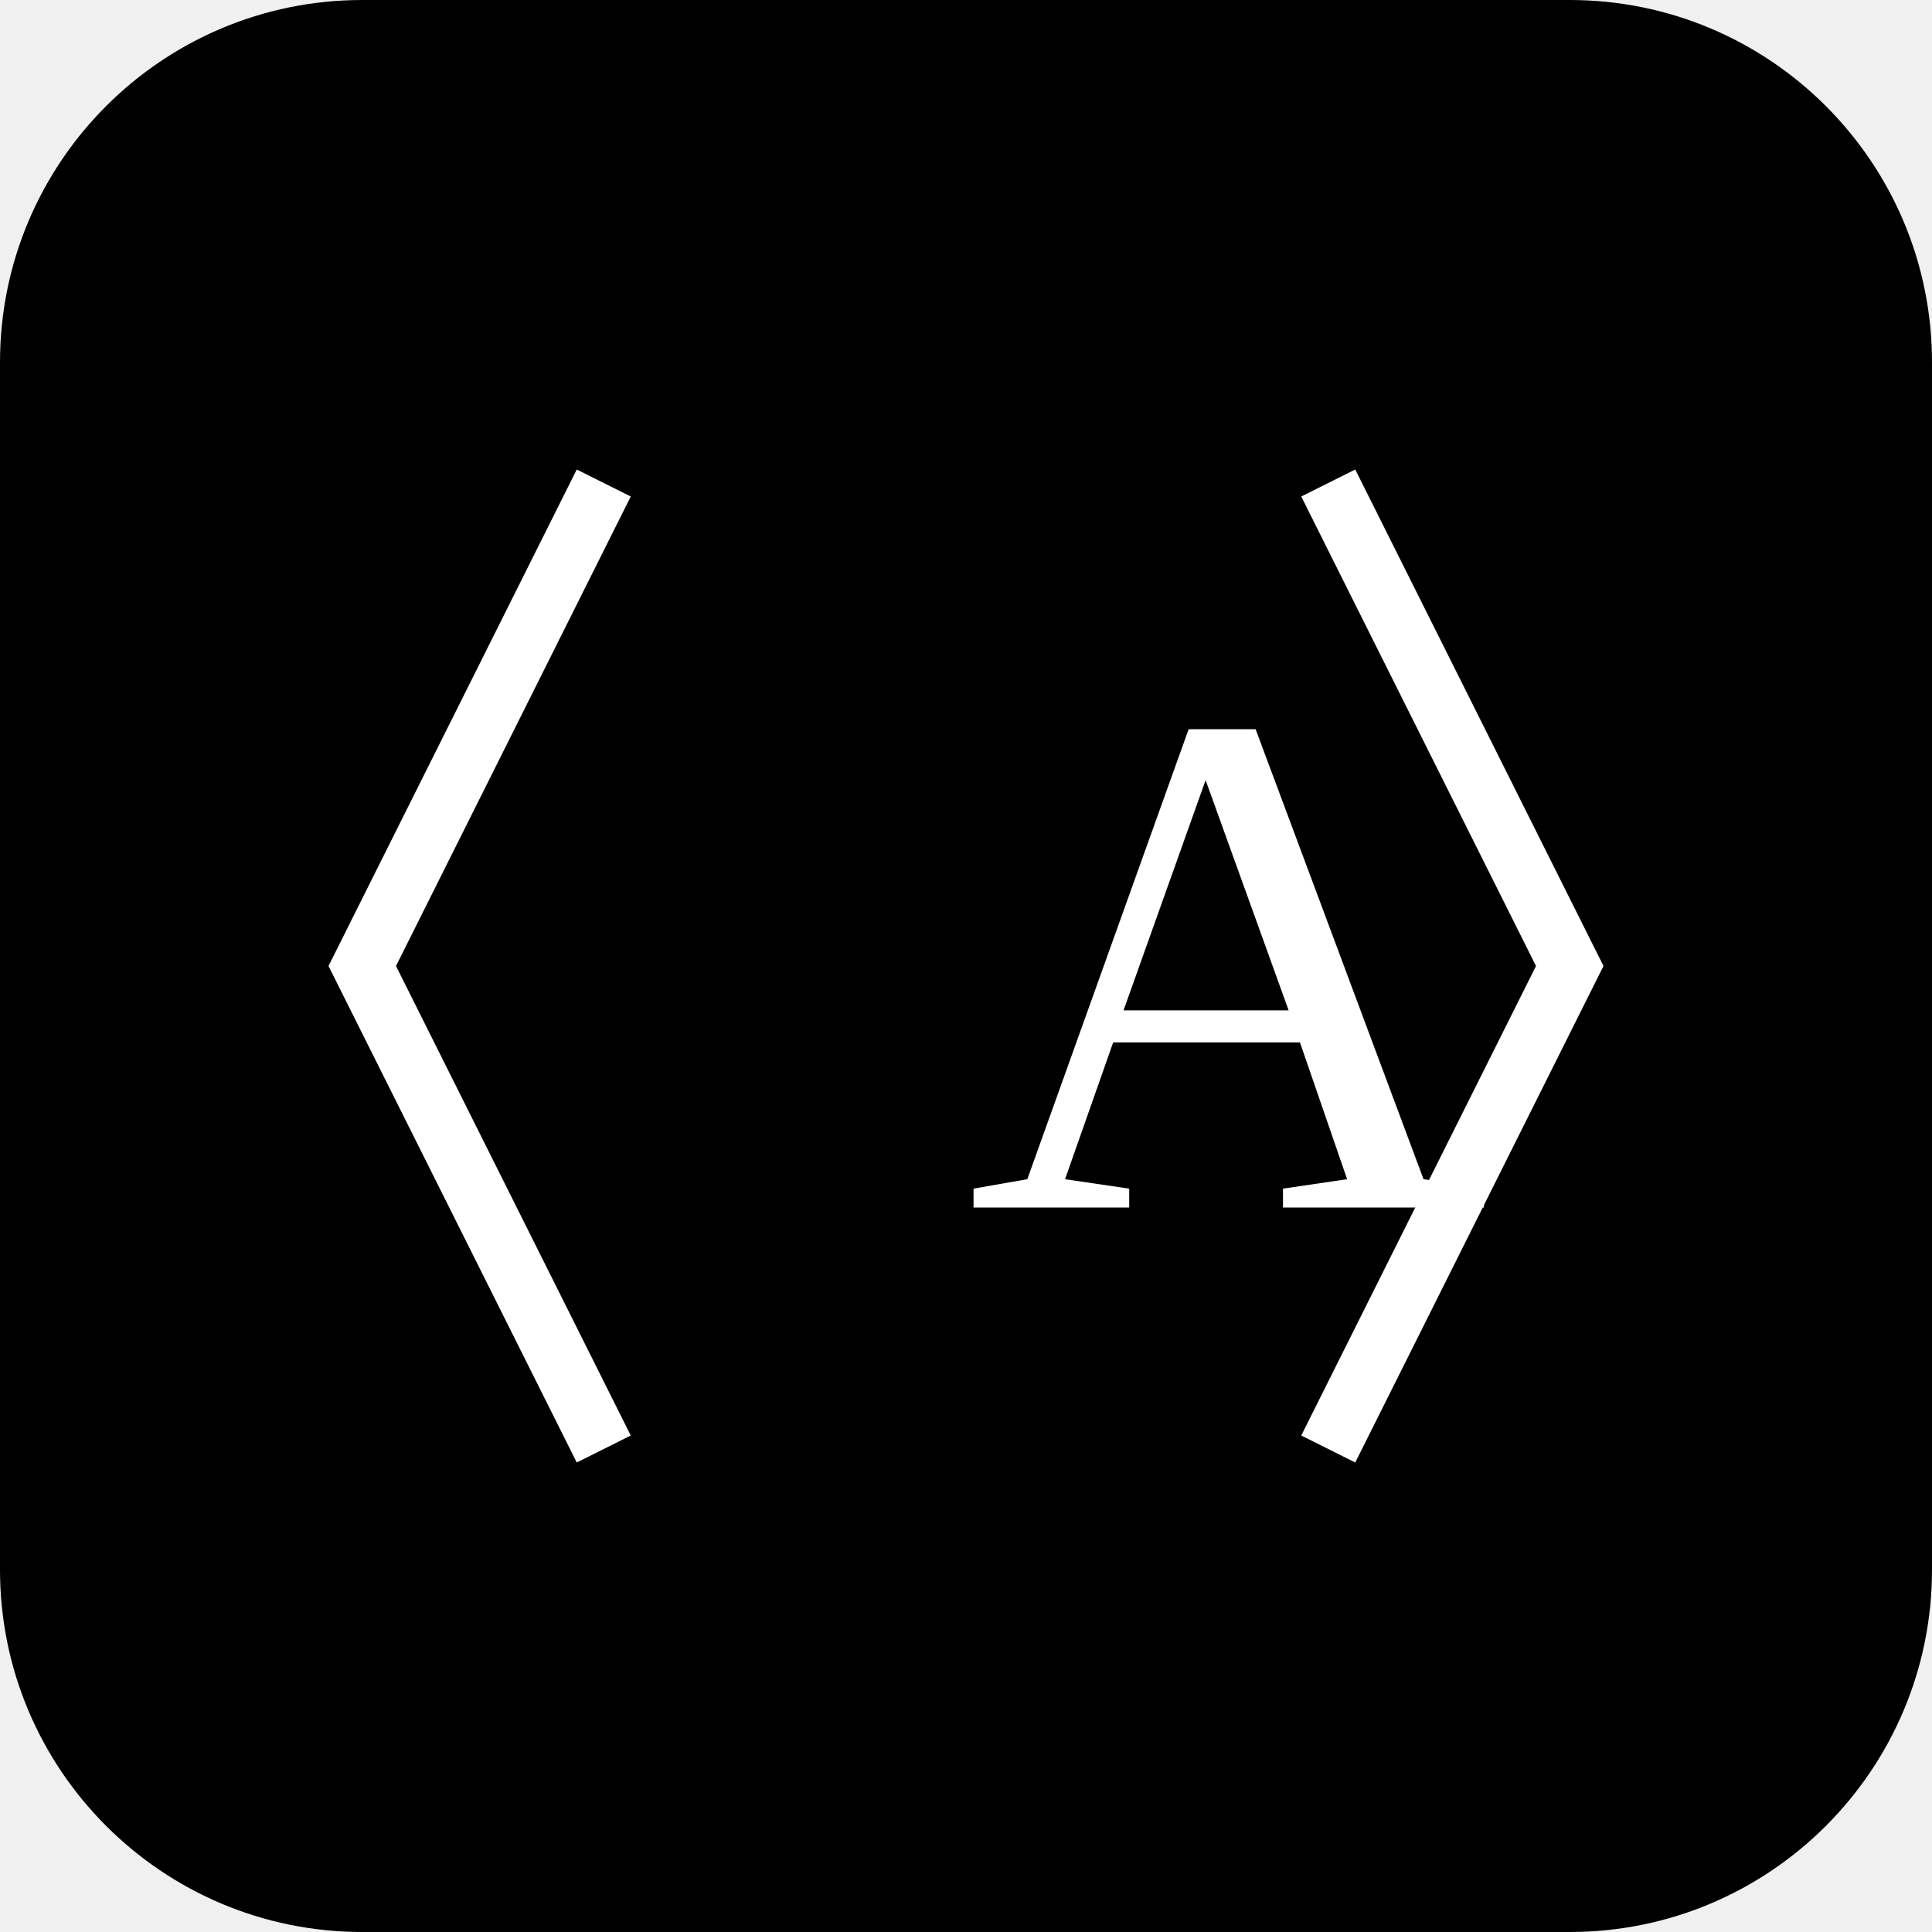
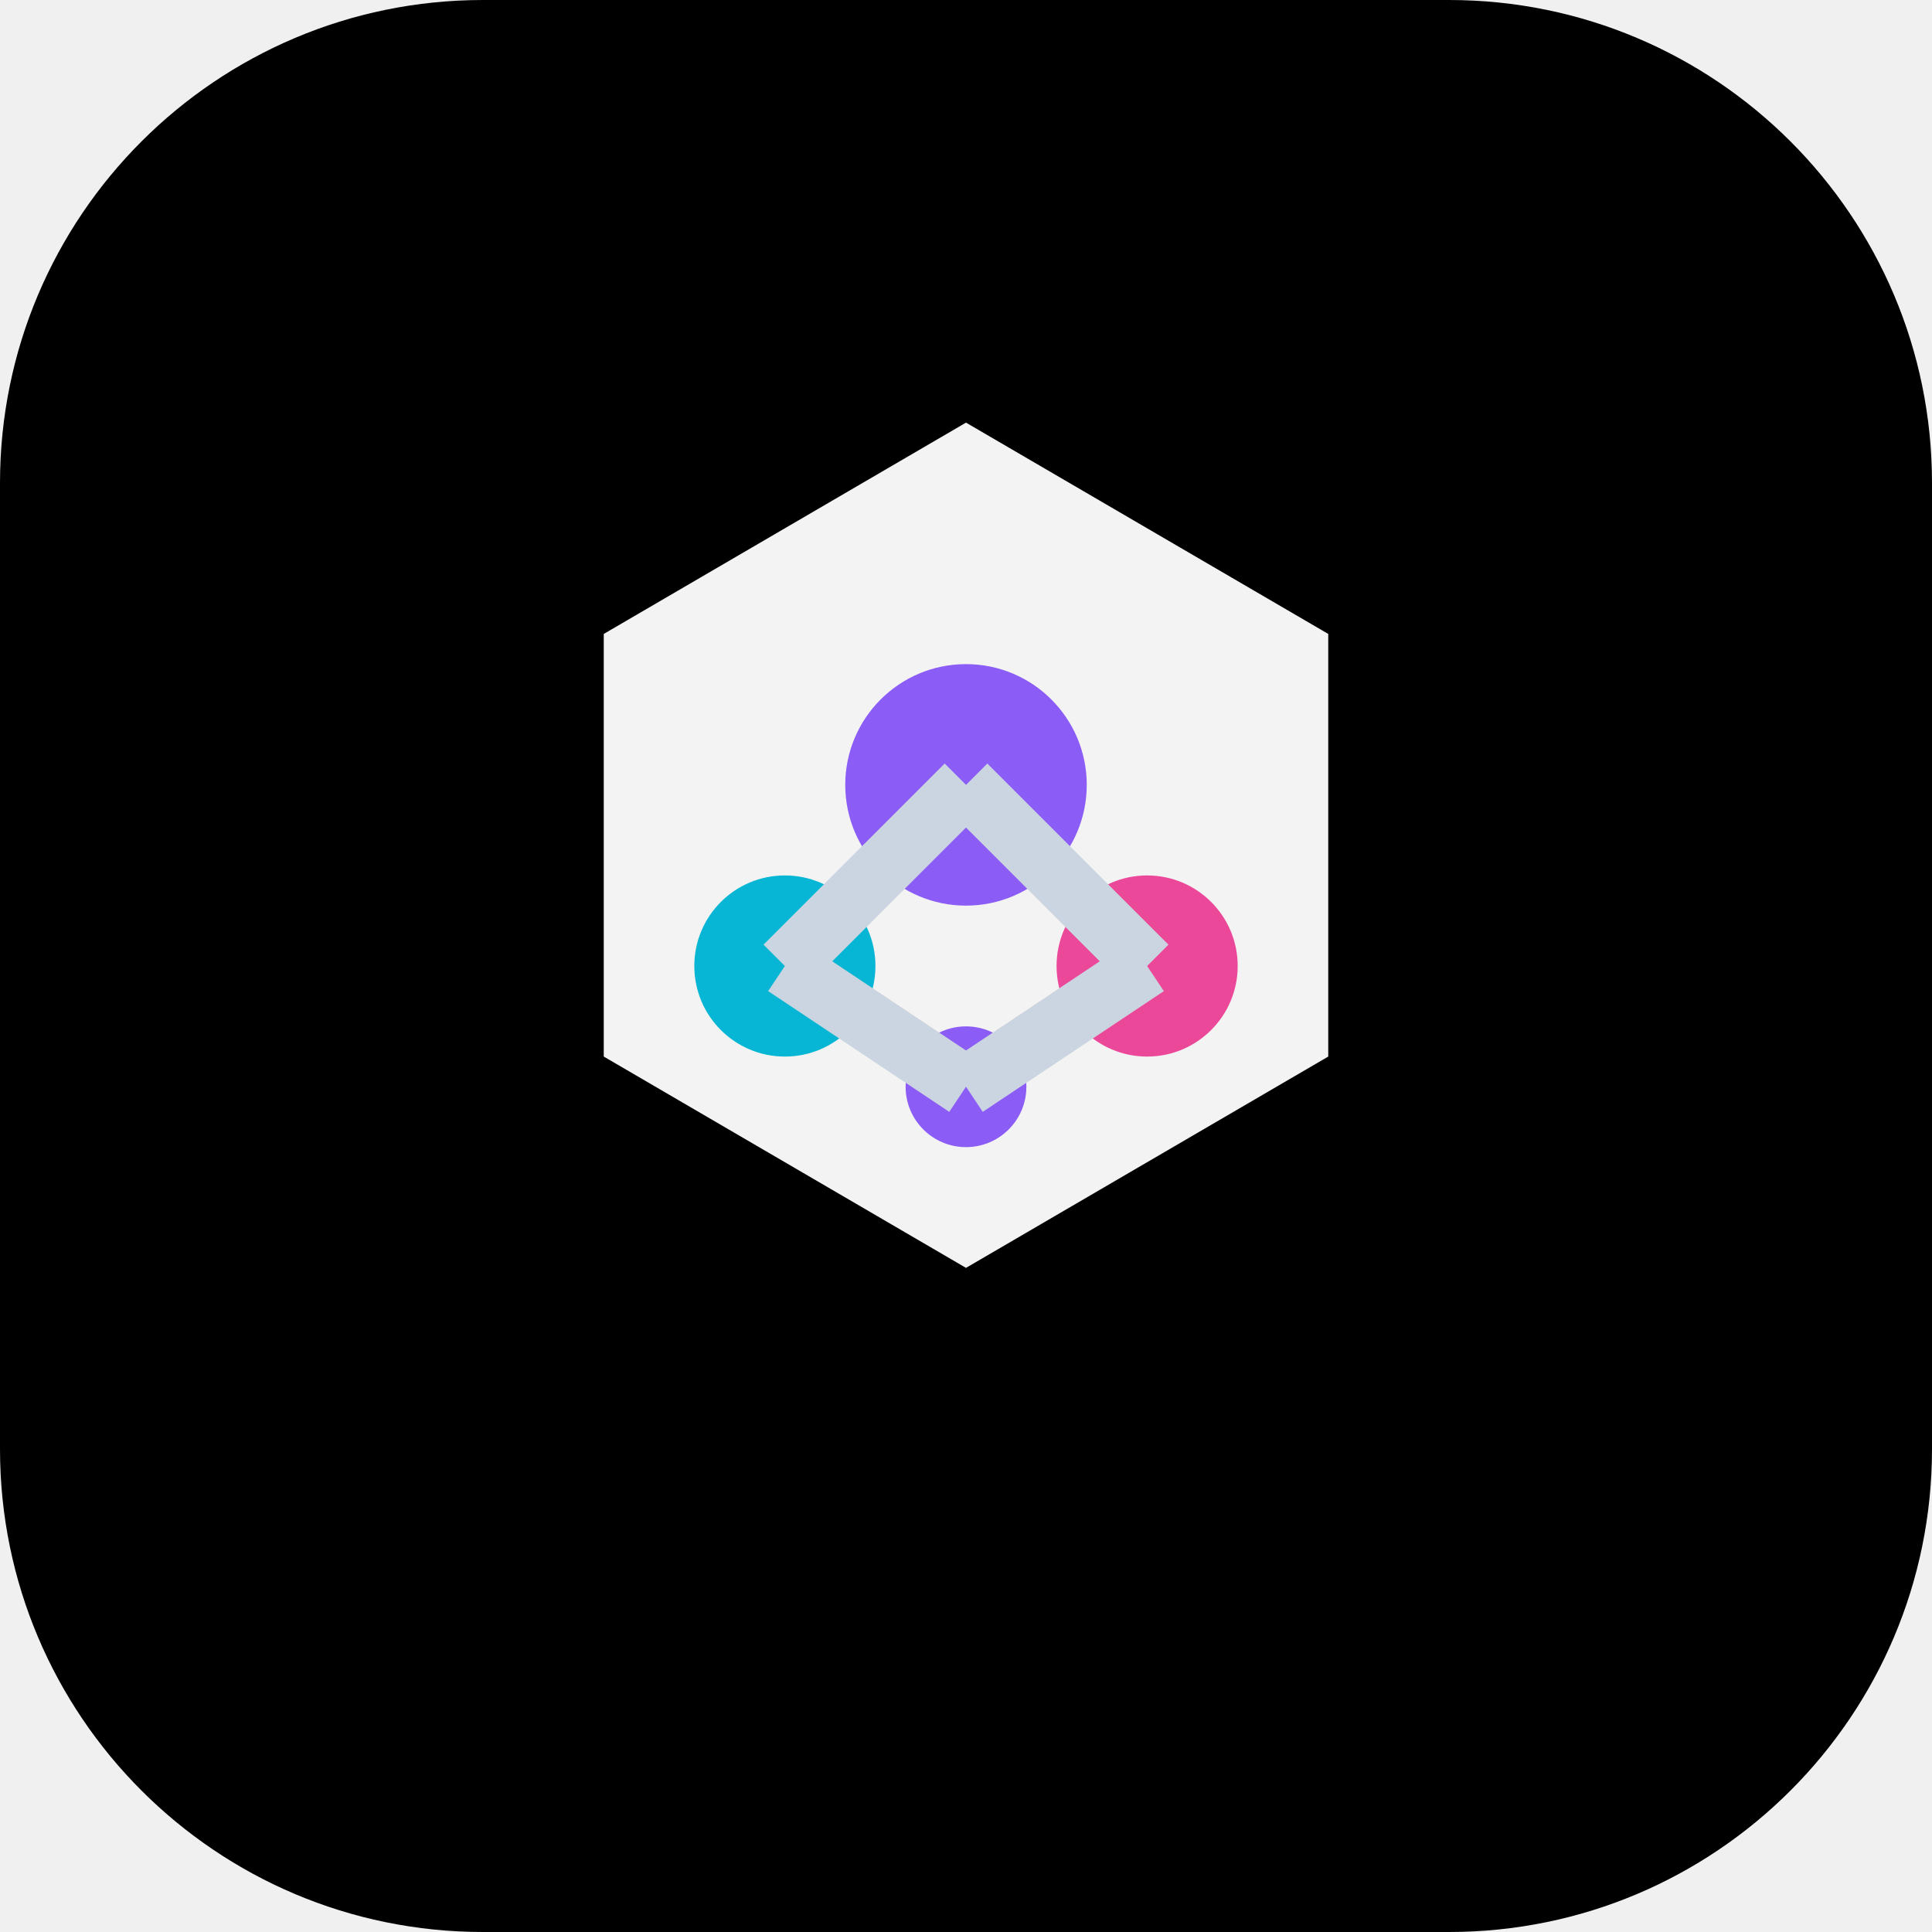
<svg xmlns="http://www.w3.org/2000/svg" viewBox="0 0 32 32" fill="none">
  <defs>
-     <linearGradient id="faviconGradient" x1="0%" y1="0%" x2="100%" y2="100%">
-       <stop offset="0%" stopColor="#3B82F6" />
+     <linearGradient id="faviconAgentGradient" x1="0%" y1="0%" x2="100%" y2="100%">
+       <stop offset="0%" stopColor="#06B6D4" />
      <stop offset="100%" stopColor="#8B5CF6" />
    </linearGradient>
  </defs>
-   <rect width="32" height="32" rx="6" fill="url(#faviconGradient)" />
-   <path d="M10 8 L6 16 L10 24" stroke="white" strokeWidth="2.5" strokeLinecap="round" strokeLinejoin="round" fill="none" />
-   <path d="M22 8 L26 16 L22 24" stroke="white" strokeWidth="2.5" strokeLinecap="round" strokeLinejoin="round" fill="none" />
-   <text x="16" y="20" fontSize="11" fill="white" textAnchor="middle" fontFamily="system-ui, sans-serif" fontWeight="bold">A</text>
+   <rect width="32" height="32" rx="8" fill="url(#faviconAgentGradient)" />
+   <path d="M16 7 L22 10.5 L22 17.5 L16 21 L10 17.5 L10 10.5 Z" fill="white" opacity="0.95" />
+   <circle cx="16" cy="13" r="2" fill="#8B5CF6" />
+   <circle cx="13" cy="16" r="1.5" fill="#06B6D4" />
+   <circle cx="19" cy="16" r="1.5" fill="#EC4899" />
+   <circle cx="16" cy="18" r="1" fill="#8B5CF6" />
+   <line x1="16" y1="13" x2="13" y2="16" stroke="#CBD5E1" strokeWidth="0.5" />
+   <line x1="16" y1="13" x2="19" y2="16" stroke="#CBD5E1" strokeWidth="0.5" />
+   <line x1="13" y1="16" x2="16" y2="18" stroke="#CBD5E1" strokeWidth="0.5" />
+   <line x1="19" y1="16" x2="16" y2="18" stroke="#CBD5E1" strokeWidth="0.5" />
</svg>
